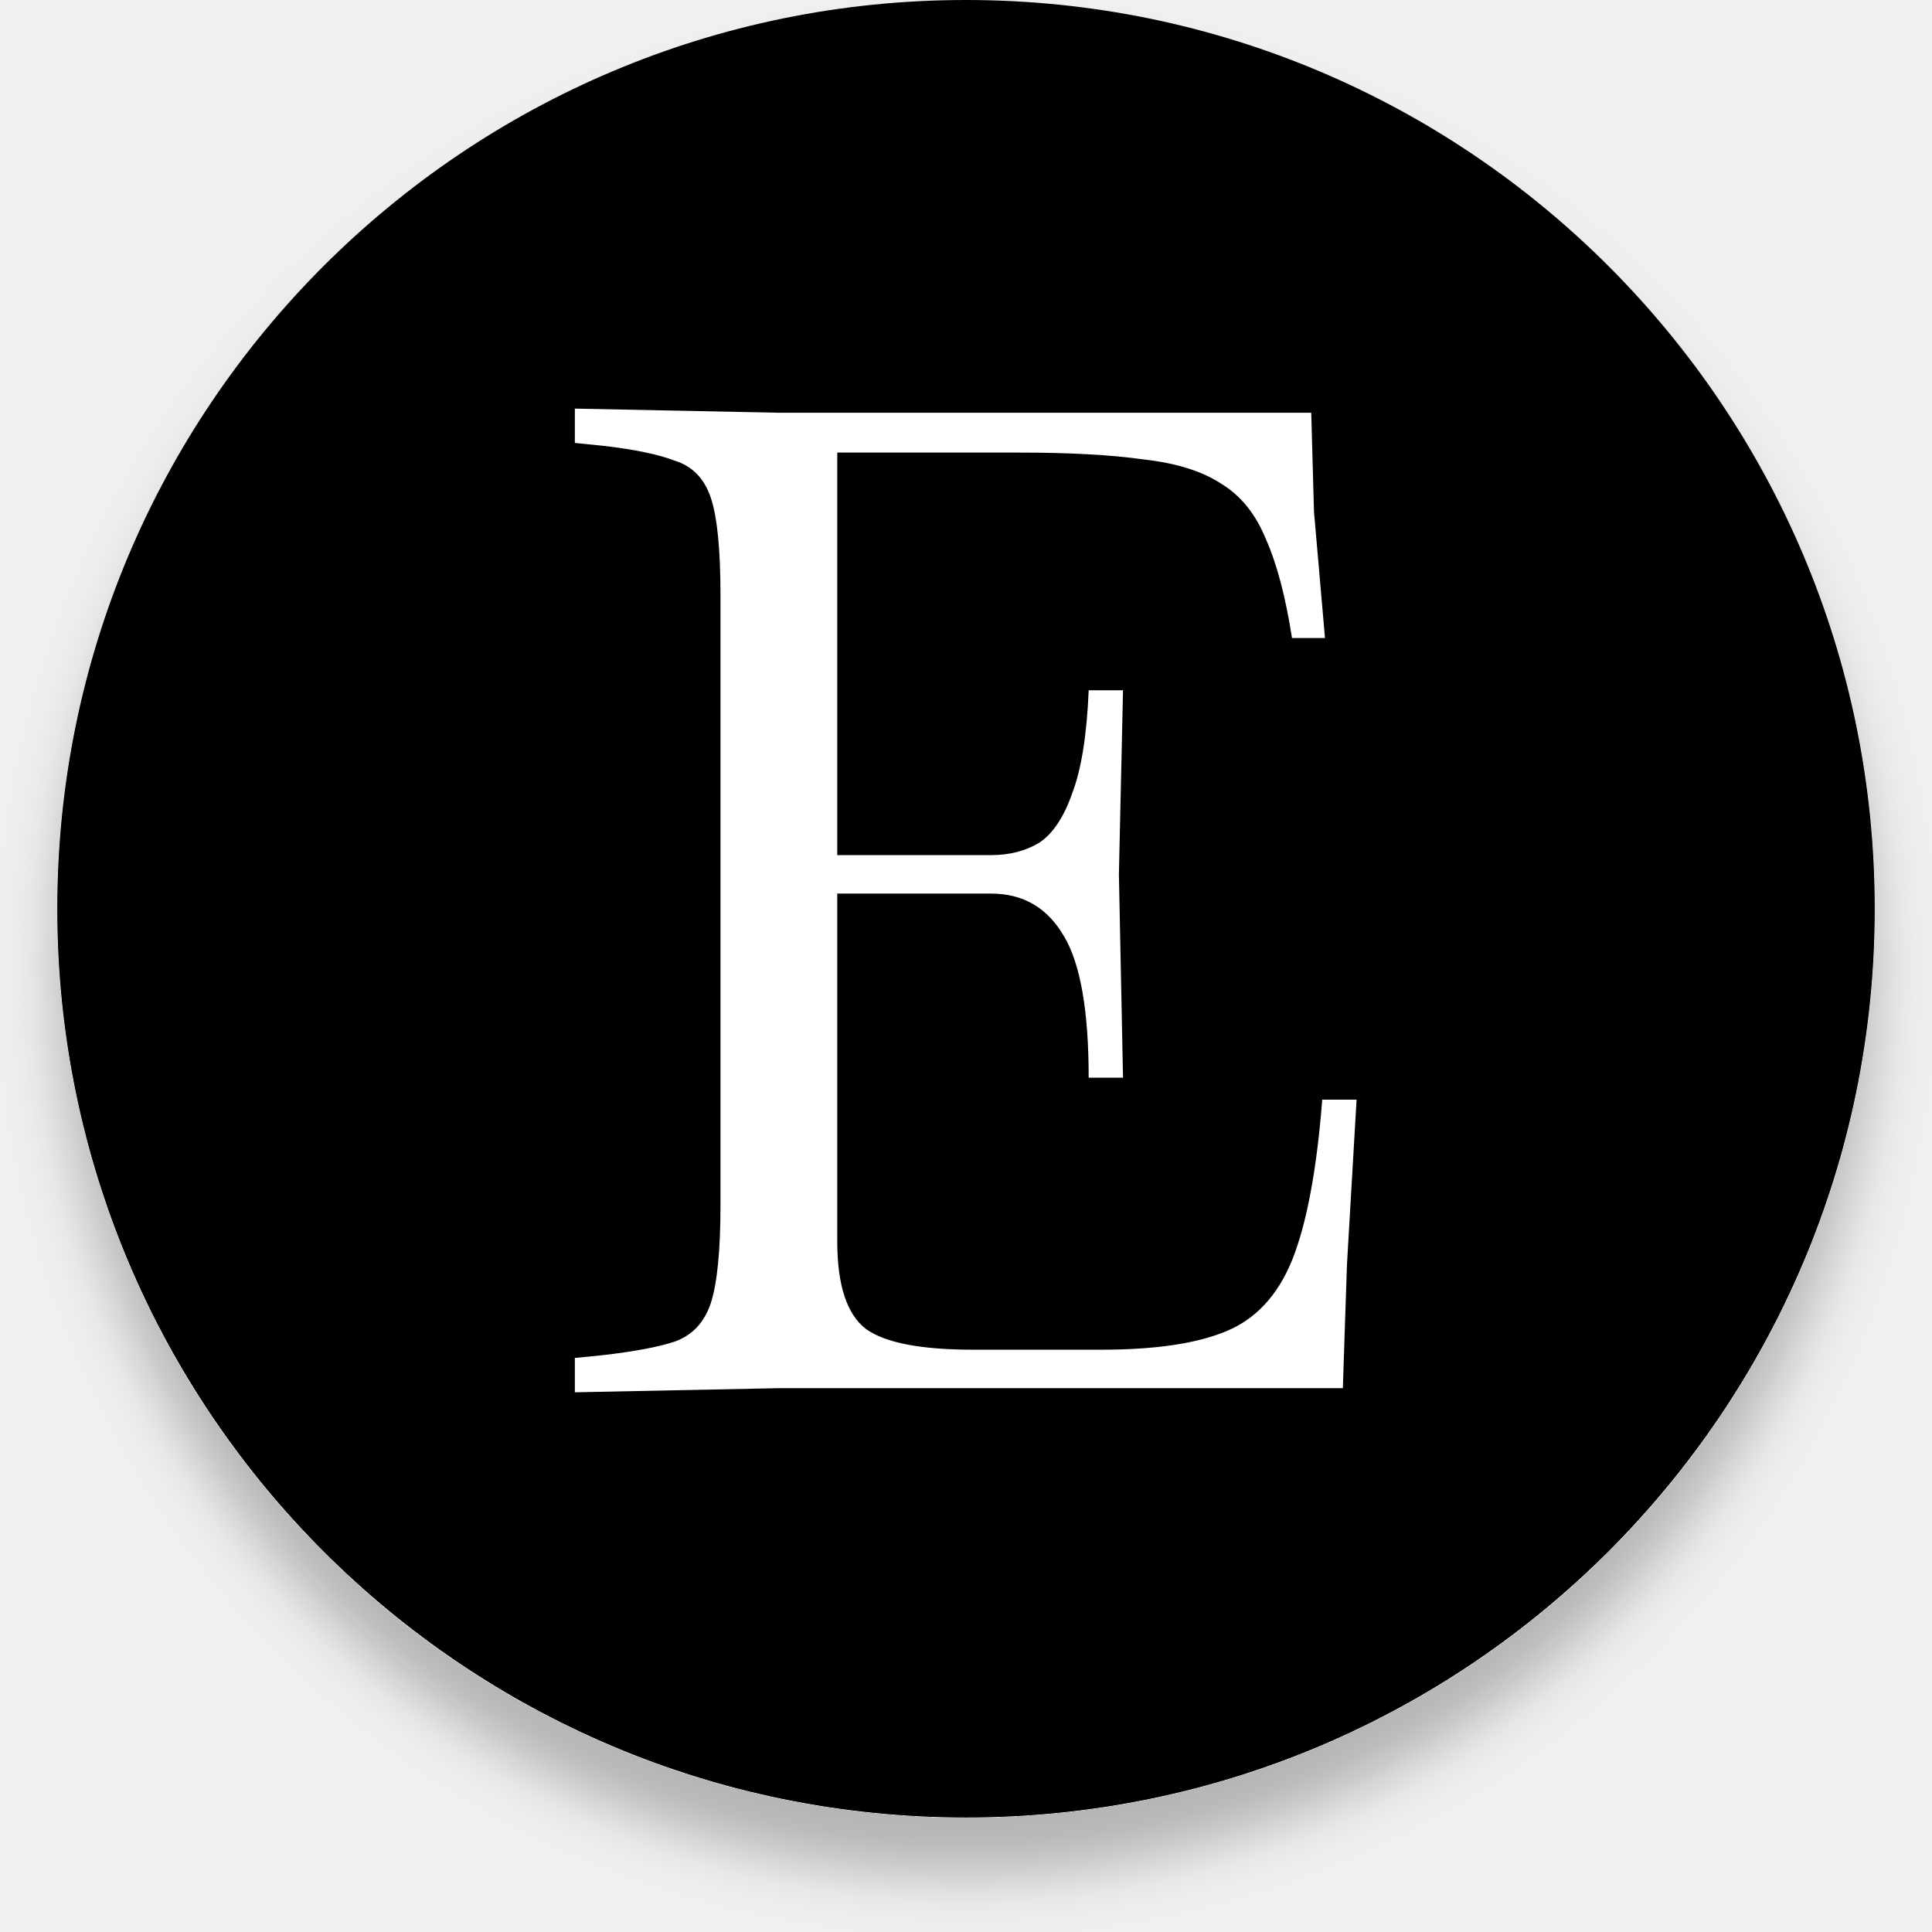
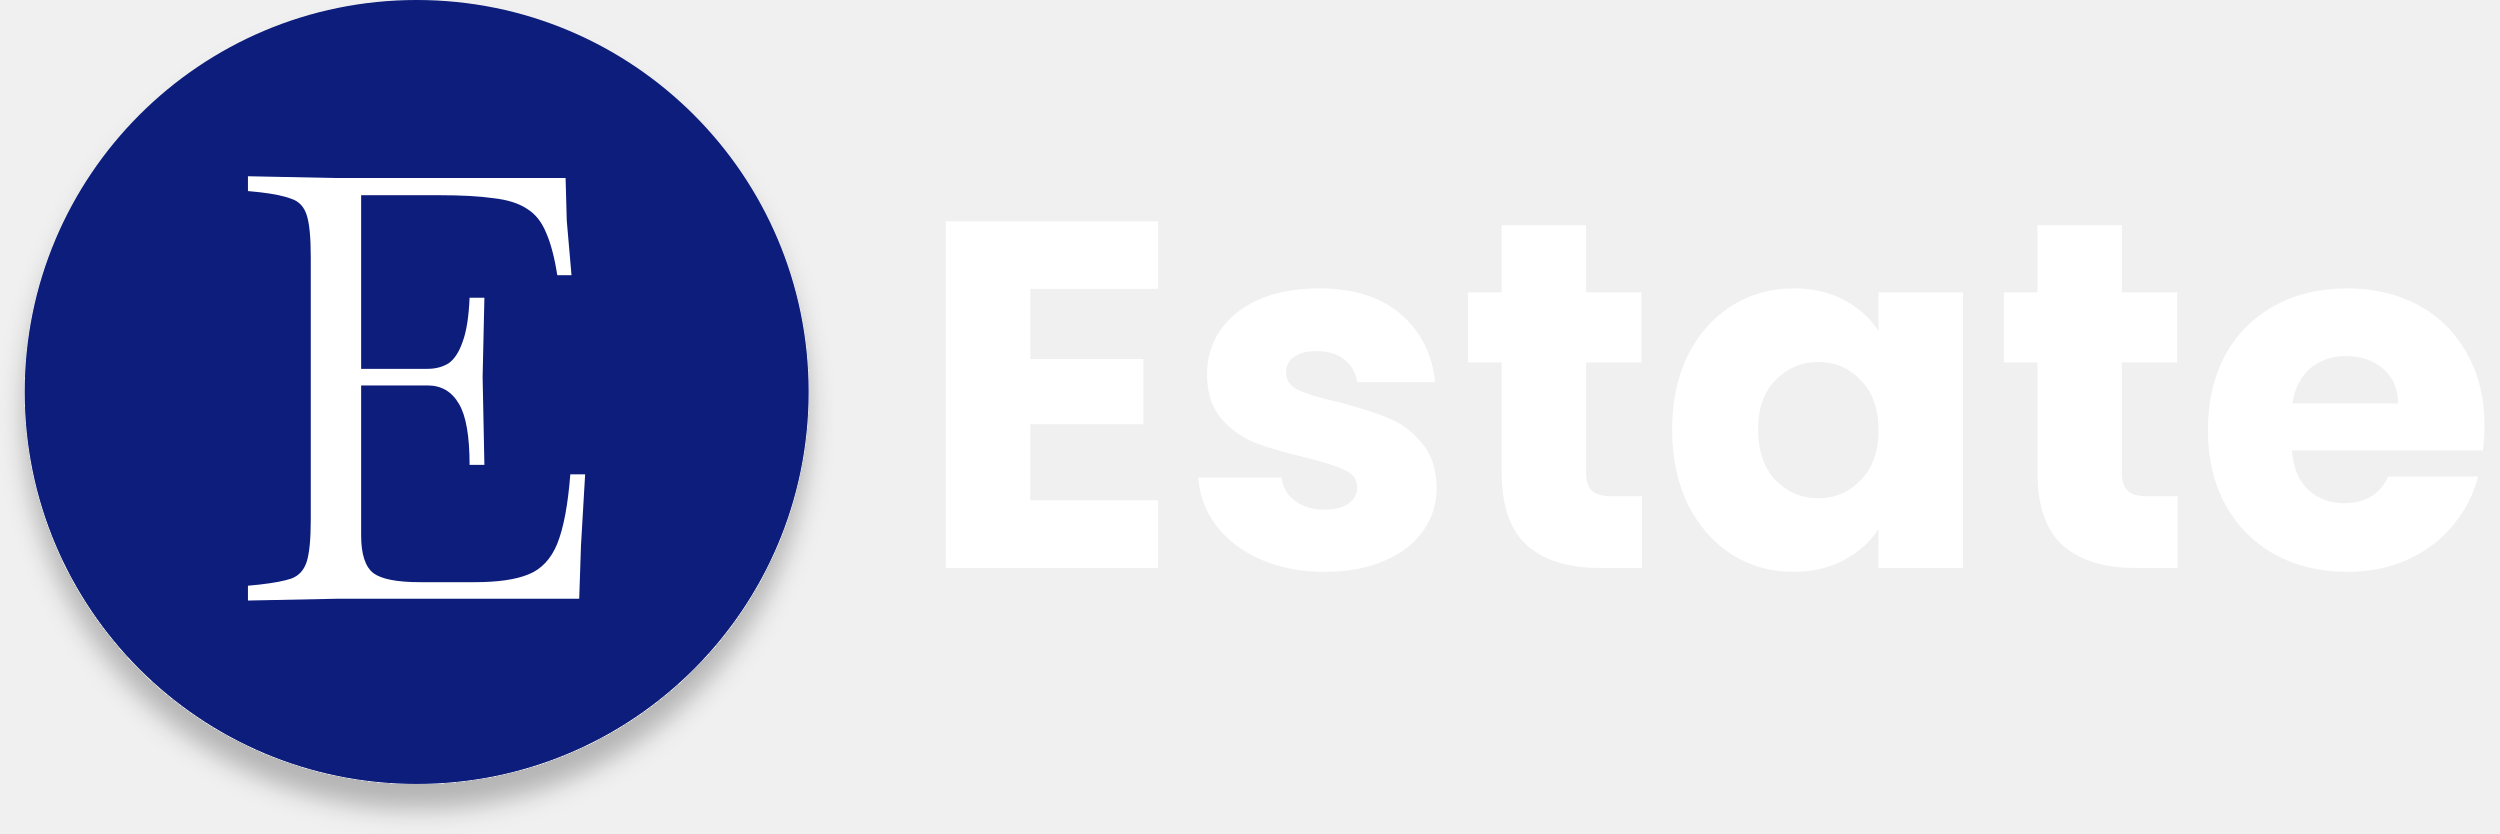
- <svg xmlns="http://www.w3.org/2000/svg" width="135" height="135" viewBox="0 0 135 135" fill="none">
-   <g filter="url(#filter0_d_5_9)">
-     <circle cx="67.5" cy="63.5" r="63.5" fill="black" />
+ <svg xmlns="http://www.w3.org/2000/svg" width="405" height="135" viewBox="0 0 405 135" fill="none">
+   <g filter="url(#filter0_d_5_11)">
+     <circle cx="67.5" cy="63.5" r="63.5" fill="#0C1D7B" />
  </g>
  <path d="M40.168 97.288V94.888L42.088 94.696C44.328 94.44 46.024 94.12 47.176 93.736C48.392 93.288 49.224 92.392 49.672 91.048C50.12 89.64 50.344 87.368 50.344 84.232V41.608C50.344 38.408 50.12 36.136 49.672 34.792C49.224 33.448 48.392 32.584 47.176 32.2C46.024 31.752 44.328 31.4 42.088 31.144L40.168 30.952V28.552L54.376 28.84H91.624L91.816 35.752L92.584 44.584H90.28C89.832 41.704 89.224 39.4 88.456 37.672C87.752 35.944 86.728 34.664 85.384 33.832C84.04 32.936 82.216 32.36 79.912 32.104C77.672 31.784 74.76 31.624 71.176 31.624H58.504V59.752H69.256C70.536 59.752 71.656 59.464 72.616 58.888C73.576 58.248 74.344 57.096 74.92 55.432C75.56 53.768 75.944 51.368 76.072 48.232H78.472L78.184 61.096L78.472 75.304H76.072C76.072 70.632 75.496 67.336 74.344 65.416C73.192 63.432 71.496 62.44 69.256 62.44H58.504V86.728C58.504 89.8 59.176 91.848 60.52 92.872C61.864 93.832 64.36 94.312 68.008 94.312H76.936C80.648 94.312 83.528 93.896 85.576 93.064C87.688 92.232 89.256 90.568 90.28 88.072C91.304 85.512 92.008 81.768 92.392 76.84H94.792L94.12 88.36L93.832 97H54.376L40.168 97.288Z" fill="white" />
+   <path d="M166.898 46.8V58.16H185.218V68.72H166.898V81.04H187.618V92H153.218V35.84H187.618V46.8H166.898ZM214.659 92.64C210.766 92.64 207.299 91.973 204.259 90.64C201.219 89.307 198.819 87.493 197.059 85.2C195.299 82.853 194.312 80.24 194.099 77.36H207.619C207.779 78.907 208.499 80.16 209.779 81.12C211.059 82.08 212.632 82.56 214.499 82.56C216.206 82.56 217.512 82.24 218.419 81.6C219.379 80.907 219.859 80.027 219.859 78.96C219.859 77.68 219.192 76.747 217.859 76.16C216.526 75.52 214.366 74.827 211.379 74.08C208.179 73.333 205.512 72.56 203.379 71.76C201.246 70.907 199.406 69.6 197.859 67.84C196.312 66.027 195.539 63.6 195.539 60.56C195.539 58 196.232 55.68 197.619 53.6C199.059 51.467 201.139 49.787 203.859 48.56C206.632 47.333 209.912 46.72 213.699 46.72C219.299 46.72 223.699 48.107 226.899 50.88C230.152 53.653 232.019 57.333 232.499 61.92H219.859C219.646 60.373 218.952 59.147 217.779 58.24C216.659 57.333 215.166 56.88 213.299 56.88C211.699 56.88 210.472 57.2 209.619 57.84C208.766 58.427 208.339 59.253 208.339 60.32C208.339 61.6 209.006 62.56 210.339 63.2C211.726 63.84 213.859 64.48 216.739 65.12C220.046 65.973 222.739 66.827 224.819 67.68C226.899 68.48 228.712 69.813 230.259 71.68C231.859 73.493 232.686 75.947 232.739 79.04C232.739 81.653 231.992 84 230.499 86.08C229.059 88.107 226.952 89.707 224.179 90.88C221.459 92.053 218.286 92.64 214.659 92.64ZM265.988 80.4V92H259.028C254.068 92 250.202 90.8 247.428 88.4C244.655 85.947 243.268 81.973 243.268 76.48V58.72H237.828V47.36H243.268V36.48H256.948V47.36H265.908V58.72H256.948V76.64C256.948 77.973 257.268 78.933 257.908 79.52C258.548 80.107 259.615 80.4 261.108 80.4H265.988ZM270.888 69.6C270.888 65.013 271.742 60.987 273.448 57.52C275.208 54.053 277.582 51.387 280.568 49.52C283.555 47.653 286.888 46.72 290.568 46.72C293.715 46.72 296.462 47.36 298.808 48.64C301.208 49.92 303.048 51.6 304.328 53.68V47.36H318.008V92H304.328V85.68C302.995 87.76 301.128 89.44 298.728 90.72C296.382 92 293.635 92.64 290.488 92.64C286.862 92.64 283.555 91.707 280.568 89.84C277.582 87.92 275.208 85.227 273.448 81.76C271.742 78.24 270.888 74.187 270.888 69.6ZM304.328 69.68C304.328 66.267 303.368 63.573 301.448 61.6C299.582 59.627 297.288 58.64 294.568 58.64C291.848 58.64 289.528 59.627 287.608 61.6C285.742 63.52 284.808 66.187 284.808 69.6C284.808 73.013 285.742 75.733 287.608 77.76C289.528 79.733 291.848 80.72 294.568 80.72C297.288 80.72 299.582 79.733 301.448 77.76C303.368 75.787 304.328 73.093 304.328 69.68ZM352.785 80.4V92H345.825C340.865 92 336.999 90.8 334.225 88.4C331.452 85.947 330.065 81.973 330.065 76.48V58.72H324.625V47.36H330.065V36.48H343.745V47.36H352.705V58.72H343.745V76.64C343.745 77.973 344.065 78.933 344.705 79.52C345.345 80.107 346.412 80.4 347.905 80.4H352.785ZM402.485 68.96C402.485 70.24 402.405 71.573 402.245 72.96H371.285C371.499 75.733 372.379 77.867 373.925 79.36C375.525 80.8 377.472 81.52 379.765 81.52C383.179 81.52 385.552 80.08 386.885 77.2H401.445C400.699 80.133 399.339 82.773 397.365 85.12C395.445 87.467 393.019 89.307 390.085 90.64C387.152 91.973 383.872 92.64 380.245 92.64C375.872 92.64 371.979 91.707 368.565 89.84C365.152 87.973 362.485 85.307 360.565 81.84C358.645 78.373 357.685 74.32 357.685 69.68C357.685 65.04 358.619 60.987 360.485 57.52C362.405 54.053 365.072 51.387 368.485 49.52C371.899 47.653 375.819 46.72 380.245 46.72C384.565 46.72 388.405 47.627 391.765 49.44C395.125 51.253 397.739 53.84 399.605 57.2C401.525 60.56 402.485 64.48 402.485 68.96ZM388.485 65.36C388.485 63.013 387.685 61.147 386.085 59.76C384.485 58.373 382.485 57.68 380.085 57.68C377.792 57.68 375.845 58.347 374.245 59.68C372.699 61.013 371.739 62.907 371.365 65.36H388.485Z" fill="white" />
  <defs>
-     <filter id="filter0_d_5_9" x="0" y="0" width="135" height="135" filterUnits="userSpaceOnUse" color-interpolation-filters="sRGB">
+     <filter id="filter0_d_5_11" x="0" y="0" width="135" height="135" filterUnits="userSpaceOnUse" color-interpolation-filters="sRGB">
      <feFlood flood-opacity="0" result="BackgroundImageFix" />
      <feColorMatrix in="SourceAlpha" type="matrix" values="0 0 0 0 0 0 0 0 0 0 0 0 0 0 0 0 0 0 127 0" result="hardAlpha" />
      <feOffset dy="4" />
      <feGaussianBlur stdDeviation="2" />
      <feComposite in2="hardAlpha" operator="out" />
      <feColorMatrix type="matrix" values="0 0 0 0 0 0 0 0 0 0 0 0 0 0 0 0 0 0 0.25 0" />
-       <feBlend mode="normal" in2="BackgroundImageFix" result="effect1_dropShadow_5_9" />
-       <feBlend mode="normal" in="SourceGraphic" in2="effect1_dropShadow_5_9" result="shape" />
+       <feBlend mode="normal" in2="BackgroundImageFix" result="effect1_dropShadow_5_11" />
+       <feBlend mode="normal" in="SourceGraphic" in2="effect1_dropShadow_5_11" result="shape" />
    </filter>
  </defs>
</svg>
